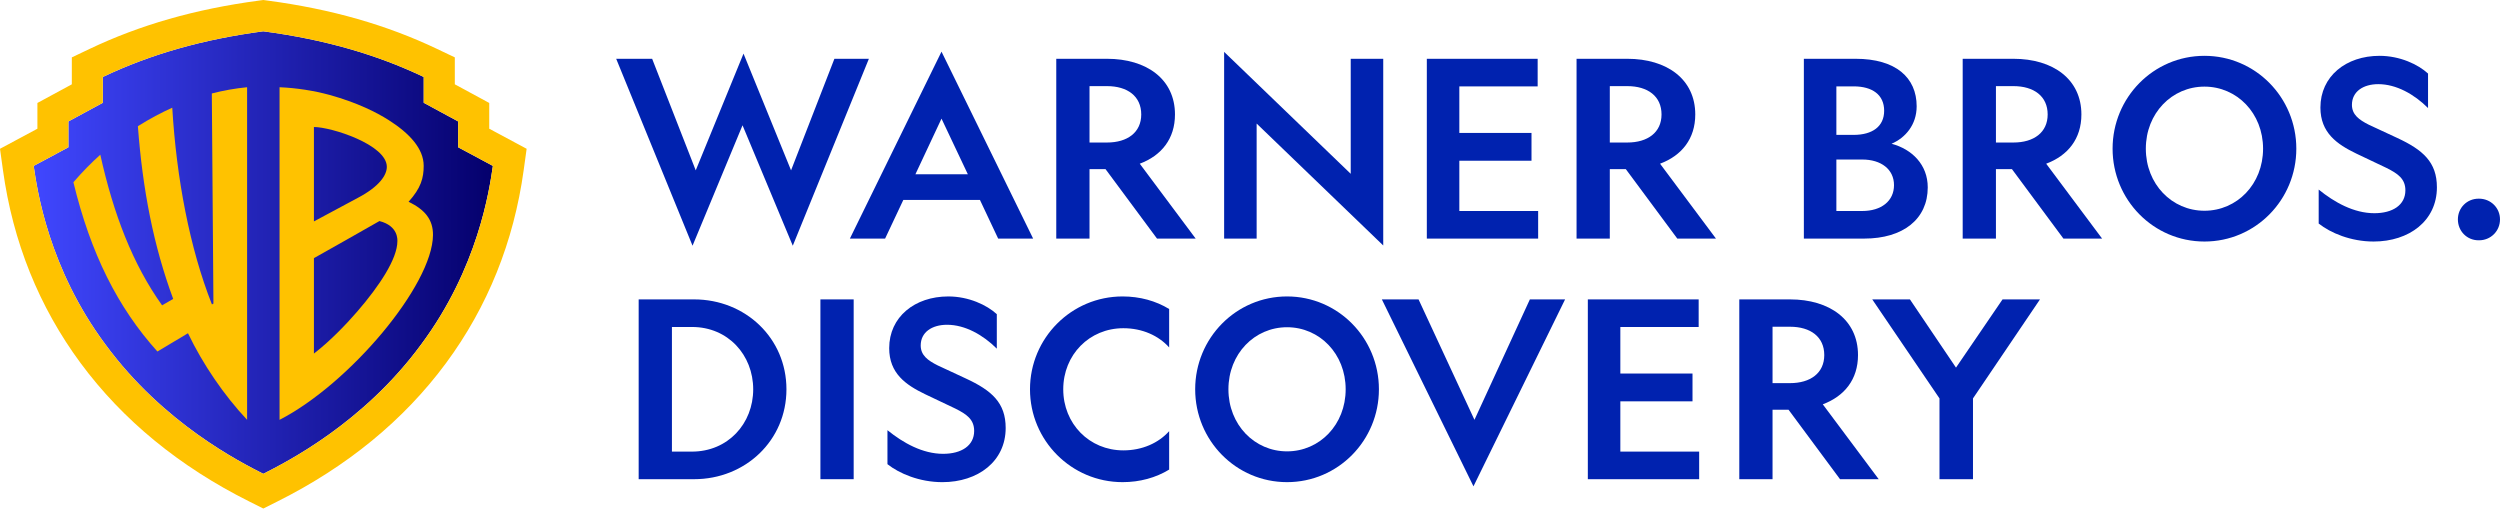
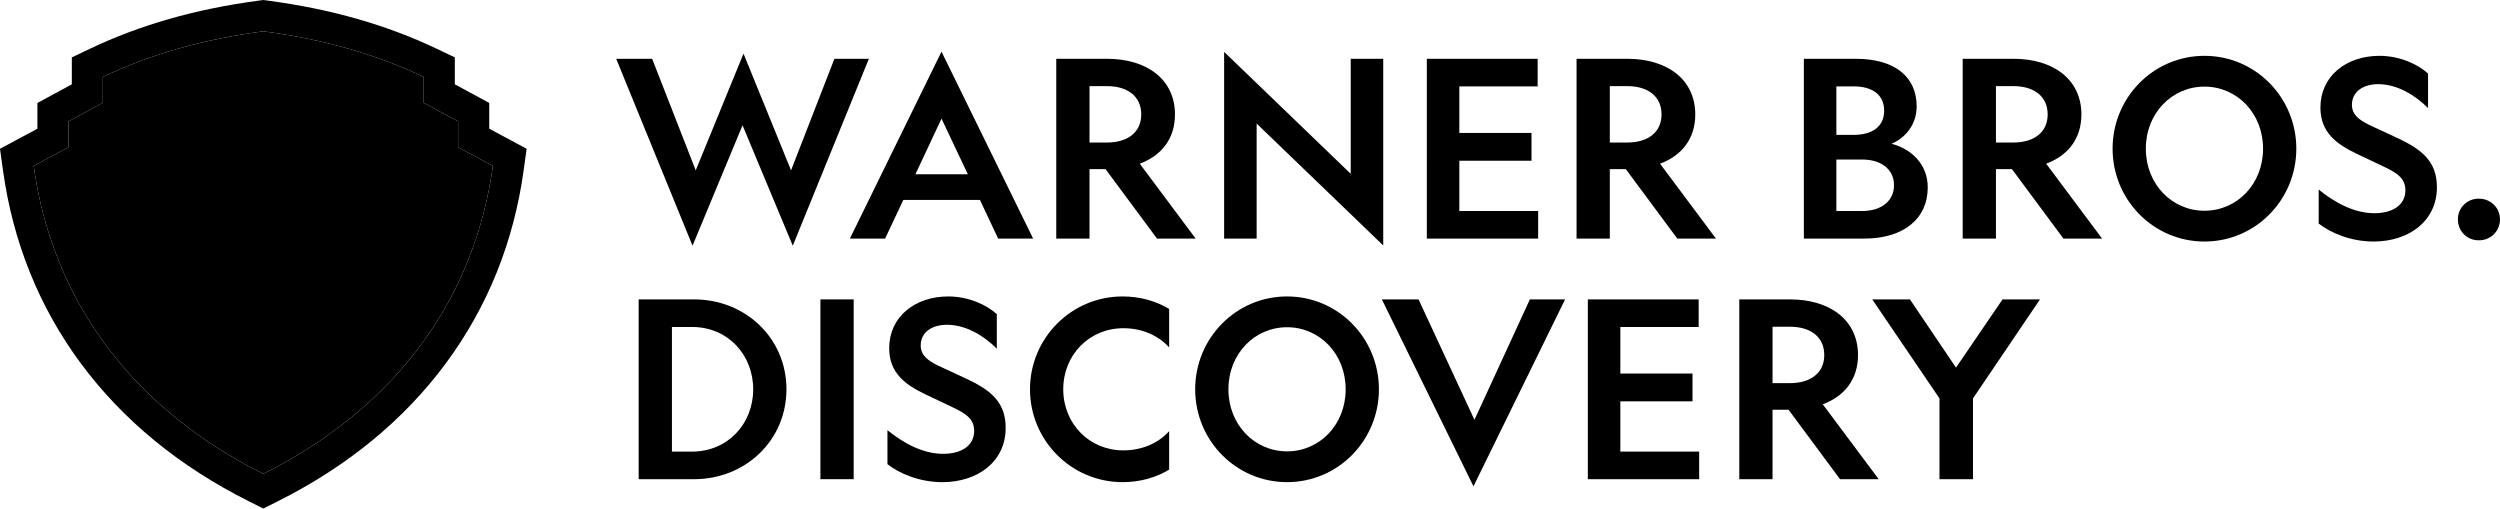
- <svg xmlns="http://www.w3.org/2000/svg" version="1.1" id="Livello_1" x="0px" y="0px" width="600.26" height="122.1" viewBox="0 0 600.26 122.1" enable-background="new 0 0 600.26 122.1" xml:space="preserve">
+ <svg xmlns="http://www.w3.org/2000/svg" version="1.1" id="Livello_1" x="0px" y="0px" width="600.26" height="122.1" viewBox="0 0 600.26 122.1" xml:space="preserve">
  <g>
    <g>
-       <path fill="#0022AF" d="M166.28,58.998l-18.332-44.884h8.634l10.467,26.788l11.472-28.03l11.414,28.03l10.408-26.788h8.279    l-18.273,44.884l-12.064-28.917L166.28,58.998z" />
-       <path fill="#0022AF" d="M248.058,57.284h-8.397L235.285,48h-18.391l-4.376,9.284h-8.456L226.06,12.4L248.058,57.284z     M219.791,41.849h12.596l-6.328-13.365L219.791,41.849z" />
-       <path fill="#0022AF" d="M261.598,57.284h-7.984V14.115h12.182c9.521,0,16.321,4.909,16.321,13.365    c0,5.854-3.253,9.876-8.456,11.827l13.423,17.977H277.8l-12.359-16.676h-3.844L261.598,57.284L261.598,57.284z M261.598,34.22    h4.199c4.909,0,8.22-2.425,8.22-6.741c0-4.376-3.311-6.8-8.22-6.8h-4.199V34.22z" />
-       <path fill="#0022AF" d="M386.521,57.284h-7.984V14.115h12.182c9.521,0,16.321,4.909,16.321,13.365    c0,5.854-3.253,9.876-8.456,11.827l13.423,17.977h-9.284l-12.359-16.676h-3.844L386.521,57.284L386.521,57.284z M386.521,34.22    h4.199c4.909,0,8.22-2.425,8.22-6.741c0-4.376-3.311-6.8-8.22-6.8h-4.199V34.22z" />
-       <path fill="#0022AF" d="M324.314,14.115h7.806v44.824l-30.396-29.272v27.616h-7.806V12.458l30.396,29.272V14.115z" />
-       <path fill="#0022AF" d="M342.586,14.115h26.611v6.623h-18.805v11.177h17.327v6.682h-17.327v12.064h18.924v6.623h-26.729    L342.586,14.115L342.586,14.115z" />
-       <path fill="#0022AF" d="M433.114,14.115h12.419c9.639,0,14.665,4.494,14.665,11.413c0,4.435-2.72,7.569-6.031,8.989    c4.909,1.301,8.693,5.026,8.693,10.467c0,7.628-5.913,12.301-15.257,12.301h-14.488L433.114,14.115L433.114,14.115z     M445.06,32.387c4.494,0,7.333-2.011,7.333-5.796c0-3.844-2.838-5.854-7.333-5.854h-4.14v11.649L445.06,32.387L445.06,32.387z     M447.129,50.661c4.554,0,7.629-2.366,7.629-6.209c0-3.785-3.075-6.15-7.629-6.15h-6.209v12.359H447.129z" />
-       <path fill="#0022AF" d="M479.233,57.284h-7.984V14.115h12.182c9.521,0,16.321,4.909,16.321,13.365    c0,5.854-3.253,9.876-8.456,11.827l13.423,17.977h-9.284l-12.359-16.676h-3.844L479.233,57.284L479.233,57.284z M479.233,34.22    h4.199c4.909,0,8.22-2.425,8.22-6.741c0-4.376-3.311-6.8-8.22-6.8h-4.199V34.22z" />
-       <path fill="#0022AF" d="M551.356,35.699c0,12.301-9.817,22.294-22.058,22.294c-12.241,0-22.057-9.994-22.057-22.294    s9.817-22.294,22.057-22.294C541.539,13.405,551.356,23.398,551.356,35.699z M515.223,35.699c0,8.516,6.268,14.902,14.074,14.902    c7.806,0,14.075-6.387,14.075-14.902s-6.268-14.902-14.075-14.902C521.492,20.797,515.223,27.183,515.223,35.699z" />
-       <path fill="#0022AF" d="M570.092,51.193c4.376,0,7.451-1.951,7.451-5.499c0-2.779-1.833-4.022-4.554-5.381l-7.215-3.43    c-4.672-2.248-8.634-5.026-8.634-11.059c0-7.51,6.149-12.419,14.193-12.419c4.909,0,9.284,2.07,11.649,4.257v8.279    c-3.311-3.311-7.629-5.736-11.945-5.736c-3.607,0-6.328,1.774-6.328,4.967c0,2.366,1.715,3.607,4.08,4.79l6.742,3.134    c6.268,2.898,9.58,5.854,9.58,11.886c0,8.042-6.682,13.01-15.198,13.01c-5.499,0-10.348-2.069-13.188-4.317v-8.16    C560.512,48.59,565.184,51.193,570.092,51.193z" />
-       <path fill="#0022AF" d="M600.26,52.67c0,2.838-2.248,5.026-5.026,5.026h-0.119c-2.78,0-4.967-2.188-4.967-5.026    c0-2.78,2.188-4.967,4.967-4.967h0.119C598.013,47.703,600.26,49.892,600.26,52.67z" />
-       <path fill="#0022AF" d="M425.595,115.055h-7.984V71.886h12.182c9.521,0,16.321,4.909,16.321,13.365    c0,5.854-3.253,9.876-8.456,11.827l13.423,17.977h-9.284L429.438,98.38h-3.844L425.595,115.055L425.595,115.055z M425.595,91.992    h4.199c4.909,0,8.22-2.425,8.22-6.741c0-4.376-3.311-6.8-8.22-6.8h-4.199V91.992z" />
-       <path fill="#0022AF" d="M381.245,71.886h26.611v6.623h-18.805v11.177h17.327v6.682h-17.327v12.064h18.924v6.623h-26.729    L381.245,71.886L381.245,71.886z" />
-       <path fill="#0022AF" d="M331.083,93.471c0,12.301-9.817,22.294-22.058,22.294c-12.241,0-22.057-9.994-22.057-22.294    s9.817-22.294,22.057-22.294C321.266,71.177,331.083,81.171,331.083,93.471z M294.95,93.471c0,8.516,6.269,14.902,14.075,14.902    c7.806,0,14.075-6.387,14.075-14.902s-6.268-14.902-14.075-14.902C301.22,78.569,294.95,84.956,294.95,93.471z" />
-       <path fill="#0022AF" d="M166.653,71.886c12.301,0,22.176,9.284,22.176,21.585c0,12.3-9.876,21.585-22.176,21.585h-13.306V71.886    L166.653,71.886L166.653,71.886z M161.332,78.51v29.923h4.79c8.693,0,14.725-6.742,14.725-14.961S174.813,78.51,166.18,78.51    H161.332z" />
-       <path fill="#0022AF" d="M204.969,71.886v43.169h-7.984V71.886H204.969z" />
-       <path fill="#0022AF" d="M226.449,108.965c4.376,0,7.452-1.951,7.452-5.499c0-2.78-1.833-4.022-4.554-5.381l-7.215-3.43    c-4.672-2.247-8.634-5.026-8.634-11.058c0-7.511,6.15-12.419,14.192-12.419c4.909,0,9.284,2.069,11.649,4.257v8.279    c-3.312-3.311-7.629-5.736-11.946-5.736c-3.607,0-6.328,1.774-6.328,4.968c0,2.365,1.715,3.607,4.08,4.79l6.742,3.135    c6.268,2.898,9.579,5.854,9.579,11.886c0,8.042-6.682,13.01-15.197,13.01c-5.499,0-10.349-2.07-13.188-4.317v-8.16    C216.868,106.362,221.54,108.965,226.449,108.965z" />
-       <path fill="#0022AF" d="M280.718,103.524v9.225c-3.193,1.951-7.037,3.016-11.177,3.016c-12.301,0-22.235-9.994-22.235-22.294    c0-12.301,9.935-22.294,22.235-22.294c4.139,0,7.984,1.064,11.177,3.016v9.225c-2.543-2.838-6.446-4.612-10.999-4.612    c-8.161,0-14.429,6.387-14.429,14.666s6.268,14.665,14.429,14.665C274.272,108.137,278.175,106.362,280.718,103.524z" />
-       <path fill="#0022AF" d="M331.788,71.886h8.811l13.423,28.917l13.306-28.917h8.456l-21.998,44.884L331.788,71.886z" />
-       <path fill="#0022AF" d="M465.679,115.055V95.659l-16.145-23.773h9.048l11.059,16.381l11.177-16.381h8.989l-16.085,23.773v19.396    H465.679z" />
+       <path d="M166.28,58.998l-18.332-44.884h8.634l10.467,26.788l11.472-28.03l11.414,28.03l10.408-26.788h8.279    l-18.273,44.884l-12.064-28.917L166.28,58.998z" />
+       <path d="M248.058,57.284h-8.397L235.285,48h-18.391l-4.376,9.284h-8.456L226.06,12.4L248.058,57.284z     M219.791,41.849h12.596l-6.328-13.365L219.791,41.849z" />
+       <path d="M261.598,57.284h-7.984V14.115h12.182c9.521,0,16.321,4.909,16.321,13.365    c0,5.854-3.253,9.876-8.456,11.827l13.423,17.977H277.8l-12.359-16.676h-3.844L261.598,57.284L261.598,57.284z M261.598,34.22    h4.199c4.909,0,8.22-2.425,8.22-6.741c0-4.376-3.311-6.8-8.22-6.8h-4.199V34.22z" />
+       <path d="M386.521,57.284h-7.984V14.115h12.182c9.521,0,16.321,4.909,16.321,13.365    c0,5.854-3.253,9.876-8.456,11.827l13.423,17.977h-9.284l-12.359-16.676h-3.844L386.521,57.284L386.521,57.284z M386.521,34.22    h4.199c4.909,0,8.22-2.425,8.22-6.741c0-4.376-3.311-6.8-8.22-6.8h-4.199V34.22z" />
+       <path d="M324.314,14.115h7.806v44.824l-30.396-29.272v27.616h-7.806V12.458l30.396,29.272V14.115z" />
+       <path d="M342.586,14.115h26.611v6.623h-18.805v11.177h17.327v6.682h-17.327v12.064h18.924v6.623h-26.729    L342.586,14.115L342.586,14.115z" />
+       <path d="M433.114,14.115h12.419c9.639,0,14.665,4.494,14.665,11.413c0,4.435-2.72,7.569-6.031,8.989    c4.909,1.301,8.693,5.026,8.693,10.467c0,7.628-5.913,12.301-15.257,12.301h-14.488L433.114,14.115L433.114,14.115z     M445.06,32.387c4.494,0,7.333-2.011,7.333-5.796c0-3.844-2.838-5.854-7.333-5.854h-4.14v11.649L445.06,32.387L445.06,32.387z     M447.129,50.661c4.554,0,7.629-2.366,7.629-6.209c0-3.785-3.075-6.15-7.629-6.15h-6.209v12.359H447.129z" />
+       <path d="M479.233,57.284h-7.984V14.115h12.182c9.521,0,16.321,4.909,16.321,13.365    c0,5.854-3.253,9.876-8.456,11.827l13.423,17.977h-9.284l-12.359-16.676h-3.844L479.233,57.284L479.233,57.284z M479.233,34.22    h4.199c4.909,0,8.22-2.425,8.22-6.741c0-4.376-3.311-6.8-8.22-6.8h-4.199V34.22z" />
+       <path d="M551.356,35.699c0,12.301-9.817,22.294-22.058,22.294c-12.241,0-22.057-9.994-22.057-22.294    s9.817-22.294,22.057-22.294C541.539,13.405,551.356,23.398,551.356,35.699z M515.223,35.699c0,8.516,6.268,14.902,14.074,14.902    c7.806,0,14.075-6.387,14.075-14.902s-6.268-14.902-14.075-14.902C521.492,20.797,515.223,27.183,515.223,35.699z" />
+       <path d="M570.092,51.193c4.376,0,7.451-1.951,7.451-5.499c0-2.779-1.833-4.022-4.554-5.381l-7.215-3.43    c-4.672-2.248-8.634-5.026-8.634-11.059c0-7.51,6.149-12.419,14.193-12.419c4.909,0,9.284,2.07,11.649,4.257v8.279    c-3.311-3.311-7.629-5.736-11.945-5.736c-3.607,0-6.328,1.774-6.328,4.967c0,2.366,1.715,3.607,4.08,4.79l6.742,3.134    c6.268,2.898,9.58,5.854,9.58,11.886c0,8.042-6.682,13.01-15.198,13.01c-5.499,0-10.348-2.069-13.188-4.317v-8.16    C560.512,48.59,565.184,51.193,570.092,51.193z" />
+       <path d="M600.26,52.67c0,2.838-2.248,5.026-5.026,5.026h-0.119c-2.78,0-4.967-2.188-4.967-5.026    c0-2.78,2.188-4.967,4.967-4.967h0.119C598.013,47.703,600.26,49.892,600.26,52.67z" />
+       <path d="M425.595,115.055h-7.984V71.886h12.182c9.521,0,16.321,4.909,16.321,13.365    c0,5.854-3.253,9.876-8.456,11.827l13.423,17.977h-9.284L429.438,98.38h-3.844L425.595,115.055L425.595,115.055z M425.595,91.992    h4.199c4.909,0,8.22-2.425,8.22-6.741c0-4.376-3.311-6.8-8.22-6.8h-4.199V91.992z" />
+       <path d="M381.245,71.886h26.611v6.623h-18.805v11.177h17.327v6.682h-17.327v12.064h18.924v6.623h-26.729    L381.245,71.886L381.245,71.886z" />
+       <path d="M331.083,93.471c0,12.301-9.817,22.294-22.058,22.294c-12.241,0-22.057-9.994-22.057-22.294    s9.817-22.294,22.057-22.294C321.266,71.177,331.083,81.171,331.083,93.471z M294.95,93.471c0,8.516,6.269,14.902,14.075,14.902    c7.806,0,14.075-6.387,14.075-14.902s-6.268-14.902-14.075-14.902C301.22,78.569,294.95,84.956,294.95,93.471z" />
+       <path d="M166.653,71.886c12.301,0,22.176,9.284,22.176,21.585c0,12.3-9.876,21.585-22.176,21.585h-13.306V71.886    L166.653,71.886L166.653,71.886z M161.332,78.51v29.923h4.79c8.693,0,14.725-6.742,14.725-14.961S174.813,78.51,166.18,78.51    H161.332z" />
+       <path d="M204.969,71.886v43.169h-7.984V71.886H204.969z" />
+       <path d="M226.449,108.965c4.376,0,7.452-1.951,7.452-5.499c0-2.78-1.833-4.022-4.554-5.381l-7.215-3.43    c-4.672-2.247-8.634-5.026-8.634-11.058c0-7.511,6.15-12.419,14.192-12.419c4.909,0,9.284,2.069,11.649,4.257v8.279    c-3.312-3.311-7.629-5.736-11.946-5.736c-3.607,0-6.328,1.774-6.328,4.968c0,2.365,1.715,3.607,4.08,4.79l6.742,3.135    c6.268,2.898,9.579,5.854,9.579,11.886c0,8.042-6.682,13.01-15.197,13.01c-5.499,0-10.349-2.07-13.188-4.317v-8.16    C216.868,106.362,221.54,108.965,226.449,108.965z" />
+       <path d="M280.718,103.524v9.225c-3.193,1.951-7.037,3.016-11.177,3.016c-12.301,0-22.235-9.994-22.235-22.294    c0-12.301,9.935-22.294,22.235-22.294c4.139,0,7.984,1.064,11.177,3.016v9.225c-2.543-2.838-6.446-4.612-10.999-4.612    c-8.161,0-14.429,6.387-14.429,14.666s6.268,14.665,14.429,14.665C274.272,108.137,278.175,106.362,280.718,103.524z" />
+       <path d="M331.788,71.886h8.811l13.423,28.917l13.306-28.917h8.456l-21.998,44.884L331.788,71.886z" />
+       <path d="M465.679,115.055V95.659l-16.145-23.773h9.048l11.059,16.381l11.177-16.381h8.989l-16.085,23.773v19.396    H465.679z" />
    </g>
    <g>
-       <linearGradient id="SVGID_1_" gradientUnits="userSpaceOnUse" x1="8.086" y1="63.358" x2="118.342" y2="63.358" gradientTransform="matrix(1 0 0 -1 0 124)">
-         <stop offset="0" style="stop-color:#4047FF" />
-         <stop offset="1" style="stop-color:#04006C" />
-       </linearGradient>
-       <path fill="url(#SVGID_1_)" d="M118.342,39.835c-0.839,5.744-3.541,24.512-17.268,42.932    c-13.962,18.968-32.321,28.171-37.86,31.002c-5.539-2.832-23.898-12.034-37.86-31.002C11.627,64.346,8.926,45.577,8.086,39.835    l8.34-4.473v-6.205l8.265-4.477v-6.201c11.434-5.453,24.031-9.038,38.522-10.963c14.491,1.925,27.088,5.511,38.522,10.963v6.201    l8.265,4.477v6.205L118.342,39.835z" />
-       <path fill="#FFC200" d="M117.468,30.905v-6.184l-8.265-4.477v-6.467l-4.24-2.019C92.915,6.013,79.593,2.177,64.228,0.136L63.224,0    L62.22,0.136C46.854,2.177,33.533,6.014,21.486,11.758l-4.24,2.019v6.467L8.98,24.721v6.184L0,35.722l0.71,5.133    c2.379,17.223,8.659,32.81,18.655,46.337c10.103,13.669,23.741,24.852,40.535,33.245l3.324,1.663l3.324-1.663    c16.794-8.393,30.432-19.576,40.535-33.245c9.996-13.527,16.276-29.114,18.655-46.337l0.71-5.133L117.468,30.905z M118.342,39.835    c-0.839,5.744-3.541,24.512-17.268,42.932c-13.962,18.968-32.321,28.171-37.86,31.002c-5.539-2.832-23.898-12.034-37.86-31.002    C11.627,64.346,8.926,45.577,8.086,39.835l8.34-4.473v-6.205l8.265-4.477v-6.201c11.434-5.453,24.031-9.038,38.522-10.963    c14.491,1.925,27.088,5.511,38.522,10.963v6.201l8.265,4.477v6.205L118.342,39.835z" />
-       <path fill="#FFC200" d="M50.861,22.439l0.384,50.448l-0.356,0.208c-5.341-13.498-8.524-30.342-9.528-47.235    c-2.622,1.179-5.404,2.638-8.256,4.444c1.152,15.326,3.771,28.735,8.478,41.464l-2.664,1.543    c-7.058-9.884-11.669-21.906-14.836-36.165c-2.181,1.959-4.345,4.153-6.458,6.612c4.138,17.115,10.651,30.084,20.171,40.641    l7.339-4.387c3.595,7.491,8.646,14.883,14.195,20.792V20.944C56.505,21.219,53.711,21.706,50.861,22.439z" />
-       <path fill="#FFC200" d="M98.101,48.445c2.991-3.311,3.627-5.72,3.627-8.635c0-4.125-3.408-7.796-8.365-10.95    c-2.994-1.906-7.577-4.213-14.261-6.076c-3.846-1.033-7.856-1.661-11.982-1.84v79.862c16.786-8.642,36.741-32.321,36.842-44.369    C103.993,52.752,102.049,50.345,98.101,48.445z M75.374,30.494c4.133,0,17.504,4.228,17.504,9.567c0,1.924-1.699,4.683-6.988,7.46    l-10.516,5.64V30.494z M85.793,74.782c-2.362,2.724-6.231,6.877-10.419,10.113V61.981c0,0,15.172-8.539,15.729-8.903    c4.542,1.151,4.311,4.491,4.311,4.837C95.41,62.123,91.109,68.637,85.793,74.782z" />
+       <path d="M118.342,39.835c-0.839,5.744-3.541,24.512-17.268,42.932    c-13.962,18.968-32.321,28.171-37.86,31.002c-5.539-2.832-23.898-12.034-37.86-31.002C11.627,64.346,8.926,45.577,8.086,39.835    l8.34-4.473v-6.205l8.265-4.477v-6.201c11.434-5.453,24.031-9.038,38.522-10.963c14.491,1.925,27.088,5.511,38.522,10.963v6.201    l8.265,4.477v6.205L118.342,39.835z" />
+       <path d="M117.468,30.905v-6.184l-8.265-4.477v-6.467l-4.24-2.019C92.915,6.013,79.593,2.177,64.228,0.136L63.224,0    L62.22,0.136C46.854,2.177,33.533,6.014,21.486,11.758l-4.24,2.019v6.467L8.98,24.721v6.184L0,35.722l0.71,5.133    c2.379,17.223,8.659,32.81,18.655,46.337c10.103,13.669,23.741,24.852,40.535,33.245l3.324,1.663l3.324-1.663    c16.794-8.393,30.432-19.576,40.535-33.245c9.996-13.527,16.276-29.114,18.655-46.337l0.71-5.133L117.468,30.905z M118.342,39.835    c-0.839,5.744-3.541,24.512-17.268,42.932c-13.962,18.968-32.321,28.171-37.86,31.002c-5.539-2.832-23.898-12.034-37.86-31.002    C11.627,64.346,8.926,45.577,8.086,39.835l8.34-4.473v-6.205l8.265-4.477v-6.201c11.434-5.453,24.031-9.038,38.522-10.963    c14.491,1.925,27.088,5.511,38.522,10.963v6.201l8.265,4.477v6.205L118.342,39.835z" />
+       <path d="M50.861,22.439l0.384,50.448l-0.356,0.208c-5.341-13.498-8.524-30.342-9.528-47.235    c-2.622,1.179-5.404,2.638-8.256,4.444c1.152,15.326,3.771,28.735,8.478,41.464l-2.664,1.543    c-7.058-9.884-11.669-21.906-14.836-36.165c-2.181,1.959-4.345,4.153-6.458,6.612c4.138,17.115,10.651,30.084,20.171,40.641    l7.339-4.387c3.595,7.491,8.646,14.883,14.195,20.792V20.944C56.505,21.219,53.711,21.706,50.861,22.439z" />
+       <path d="M98.101,48.445c2.991-3.311,3.627-5.72,3.627-8.635c0-4.125-3.408-7.796-8.365-10.95    c-2.994-1.906-7.577-4.213-14.261-6.076c-3.846-1.033-7.856-1.661-11.982-1.84v79.862c16.786-8.642,36.741-32.321,36.842-44.369    C103.993,52.752,102.049,50.345,98.101,48.445z M75.374,30.494c4.133,0,17.504,4.228,17.504,9.567c0,1.924-1.699,4.683-6.988,7.46    l-10.516,5.64V30.494z M85.793,74.782c-2.362,2.724-6.231,6.877-10.419,10.113V61.981c0,0,15.172-8.539,15.729-8.903    c4.542,1.151,4.311,4.491,4.311,4.837C95.41,62.123,91.109,68.637,85.793,74.782z" />
    </g>
  </g>
</svg>
